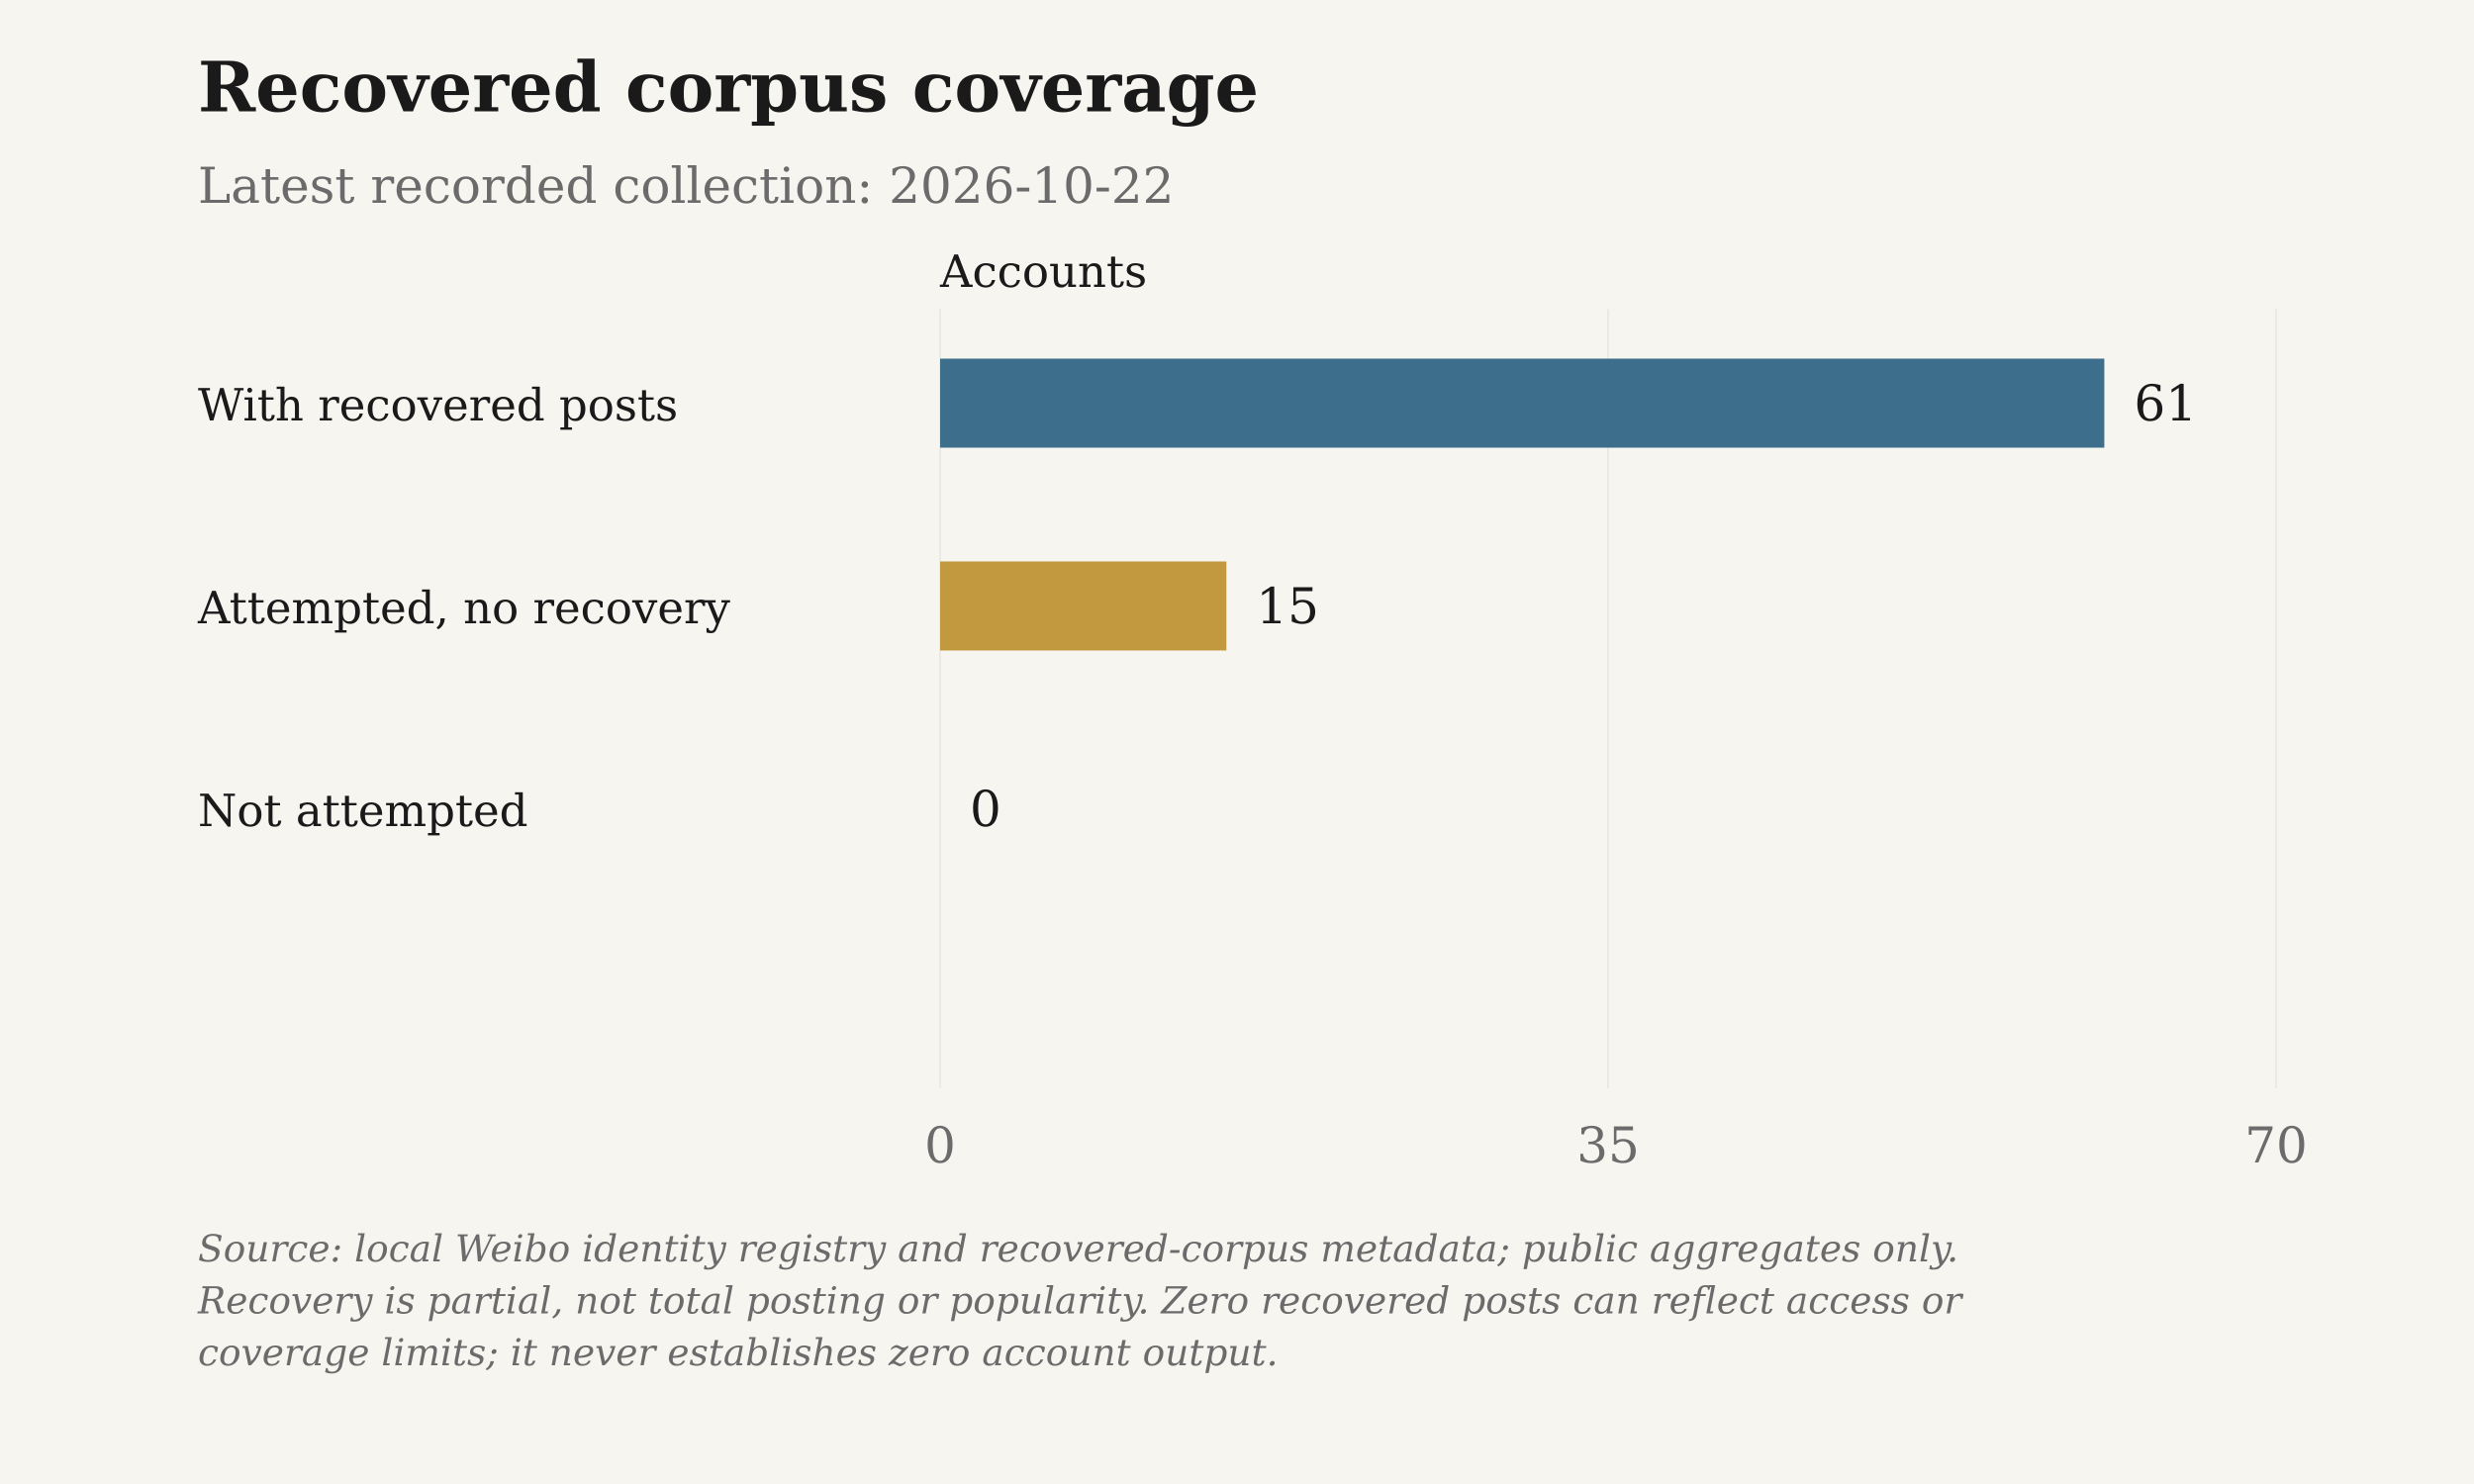
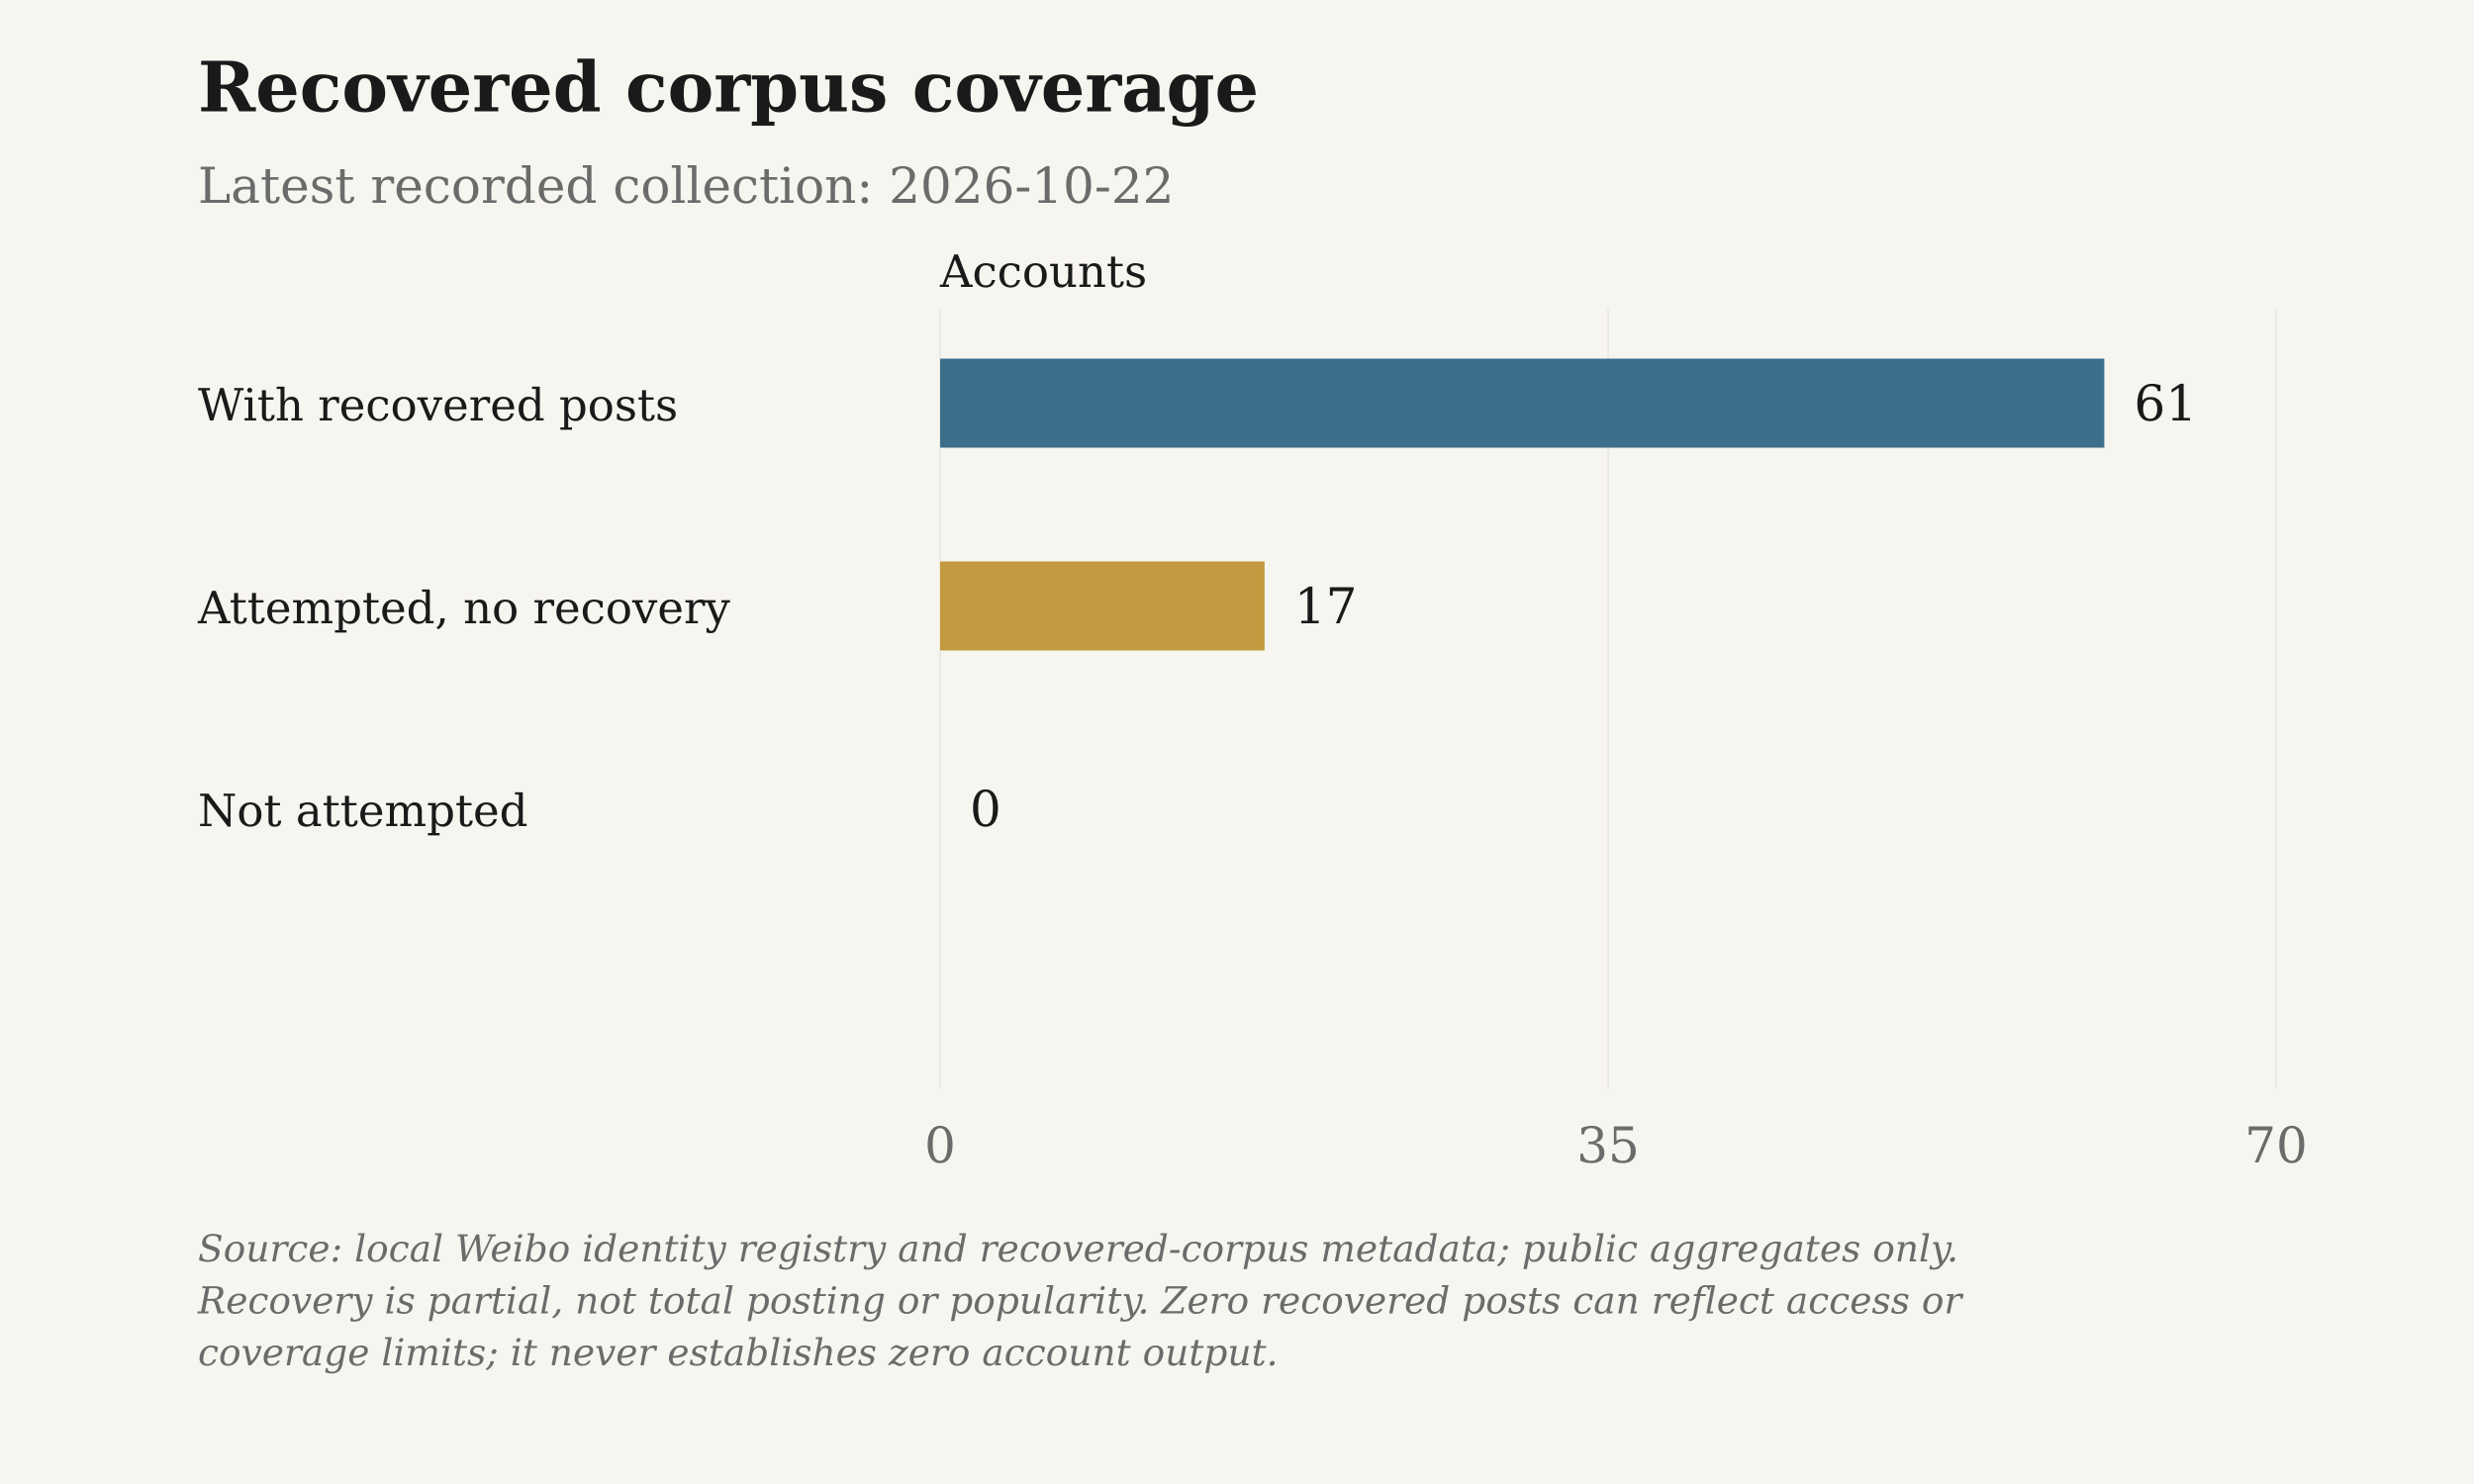
<svg xmlns="http://www.w3.org/2000/svg" viewBox="0 0 1000 600" role="img" aria-label="Recovered corpus coverage">
  <rect class="chart-background" width="1000" height="600" fill="#F7F5F0" />
  <g font-family="DejaVu Serif, Georgia, 'Times New Roman', serif" font-size="20" fill="#6B6B6B">
    <text x="80" y="45" font-size="28" font-weight="bold" fill="#1A1A1A">Recovered corpus coverage</text>
    <text x="80" y="82">Latest recorded collection: 2026-10-22</text>
    <text class="axis-unit" x="380" y="116" font-size="18" fill="#1A1A1A">Accounts</text>
    <path d="M380.00 125V440" stroke="#D6D3CC" stroke-opacity=".6" stroke-width=".5" />
    <text x="380.00" y="470" text-anchor="middle">0</text>
    <path d="M650.00 125V440" stroke="#D6D3CC" stroke-opacity=".6" stroke-width=".5" />
    <text x="650.00" y="470" text-anchor="middle">35</text>
    <path d="M920.00 125V440" stroke="#D6D3CC" stroke-opacity=".6" stroke-width=".5" />
    <text x="920.00" y="470" text-anchor="middle">70</text>
    <text x="80" y="170" font-size="18" fill="#1A1A1A">With recovered posts</text>
    <rect class="data-bar" data-label="With recovered posts" data-value="61" x="380" y="145" width="470.57" height="36" fill="#3D6F8C" />
    <text x="862.57" y="170" fill="#1A1A1A">61</text>
    <text x="80" y="252" font-size="18" fill="#1A1A1A">Attempted, no recovery</text>
-     <rect class="data-bar" data-label="Attempted, no recovery" data-value="15" x="380" y="227" width="115.71" height="36" fill="#C2993E" />
-     <text x="507.71" y="252" fill="#1A1A1A">15</text>
+     <rect class="data-bar" data-label="Attempted, no recovery" data-value="17" x="380" y="227" width="131.14" height="36" fill="#C2993E" />
+     <text x="523.14" y="252" fill="#1A1A1A">17</text>
    <text x="80" y="334" font-size="18" fill="#1A1A1A">Not attempted</text>
    <rect class="data-bar" data-label="Not attempted" data-value="0" x="380" y="309" width="0.00" height="36" fill="#6B6B6B" />
    <text x="392.00" y="334" fill="#1A1A1A">0</text>
    <text class="figure-source" x="80" y="510" font-size="15" font-style="italic">Source: local Weibo identity registry and recovered-corpus metadata; public aggregates only.</text>
    <text class="figure-source" x="80" y="531" font-size="15" font-style="italic">Recovery is partial, not total posting or popularity. Zero recovered posts can reflect access or</text>
    <text class="figure-source" x="80" y="552" font-size="15" font-style="italic">coverage limits; it never establishes zero account output.</text>
  </g>
</svg>
